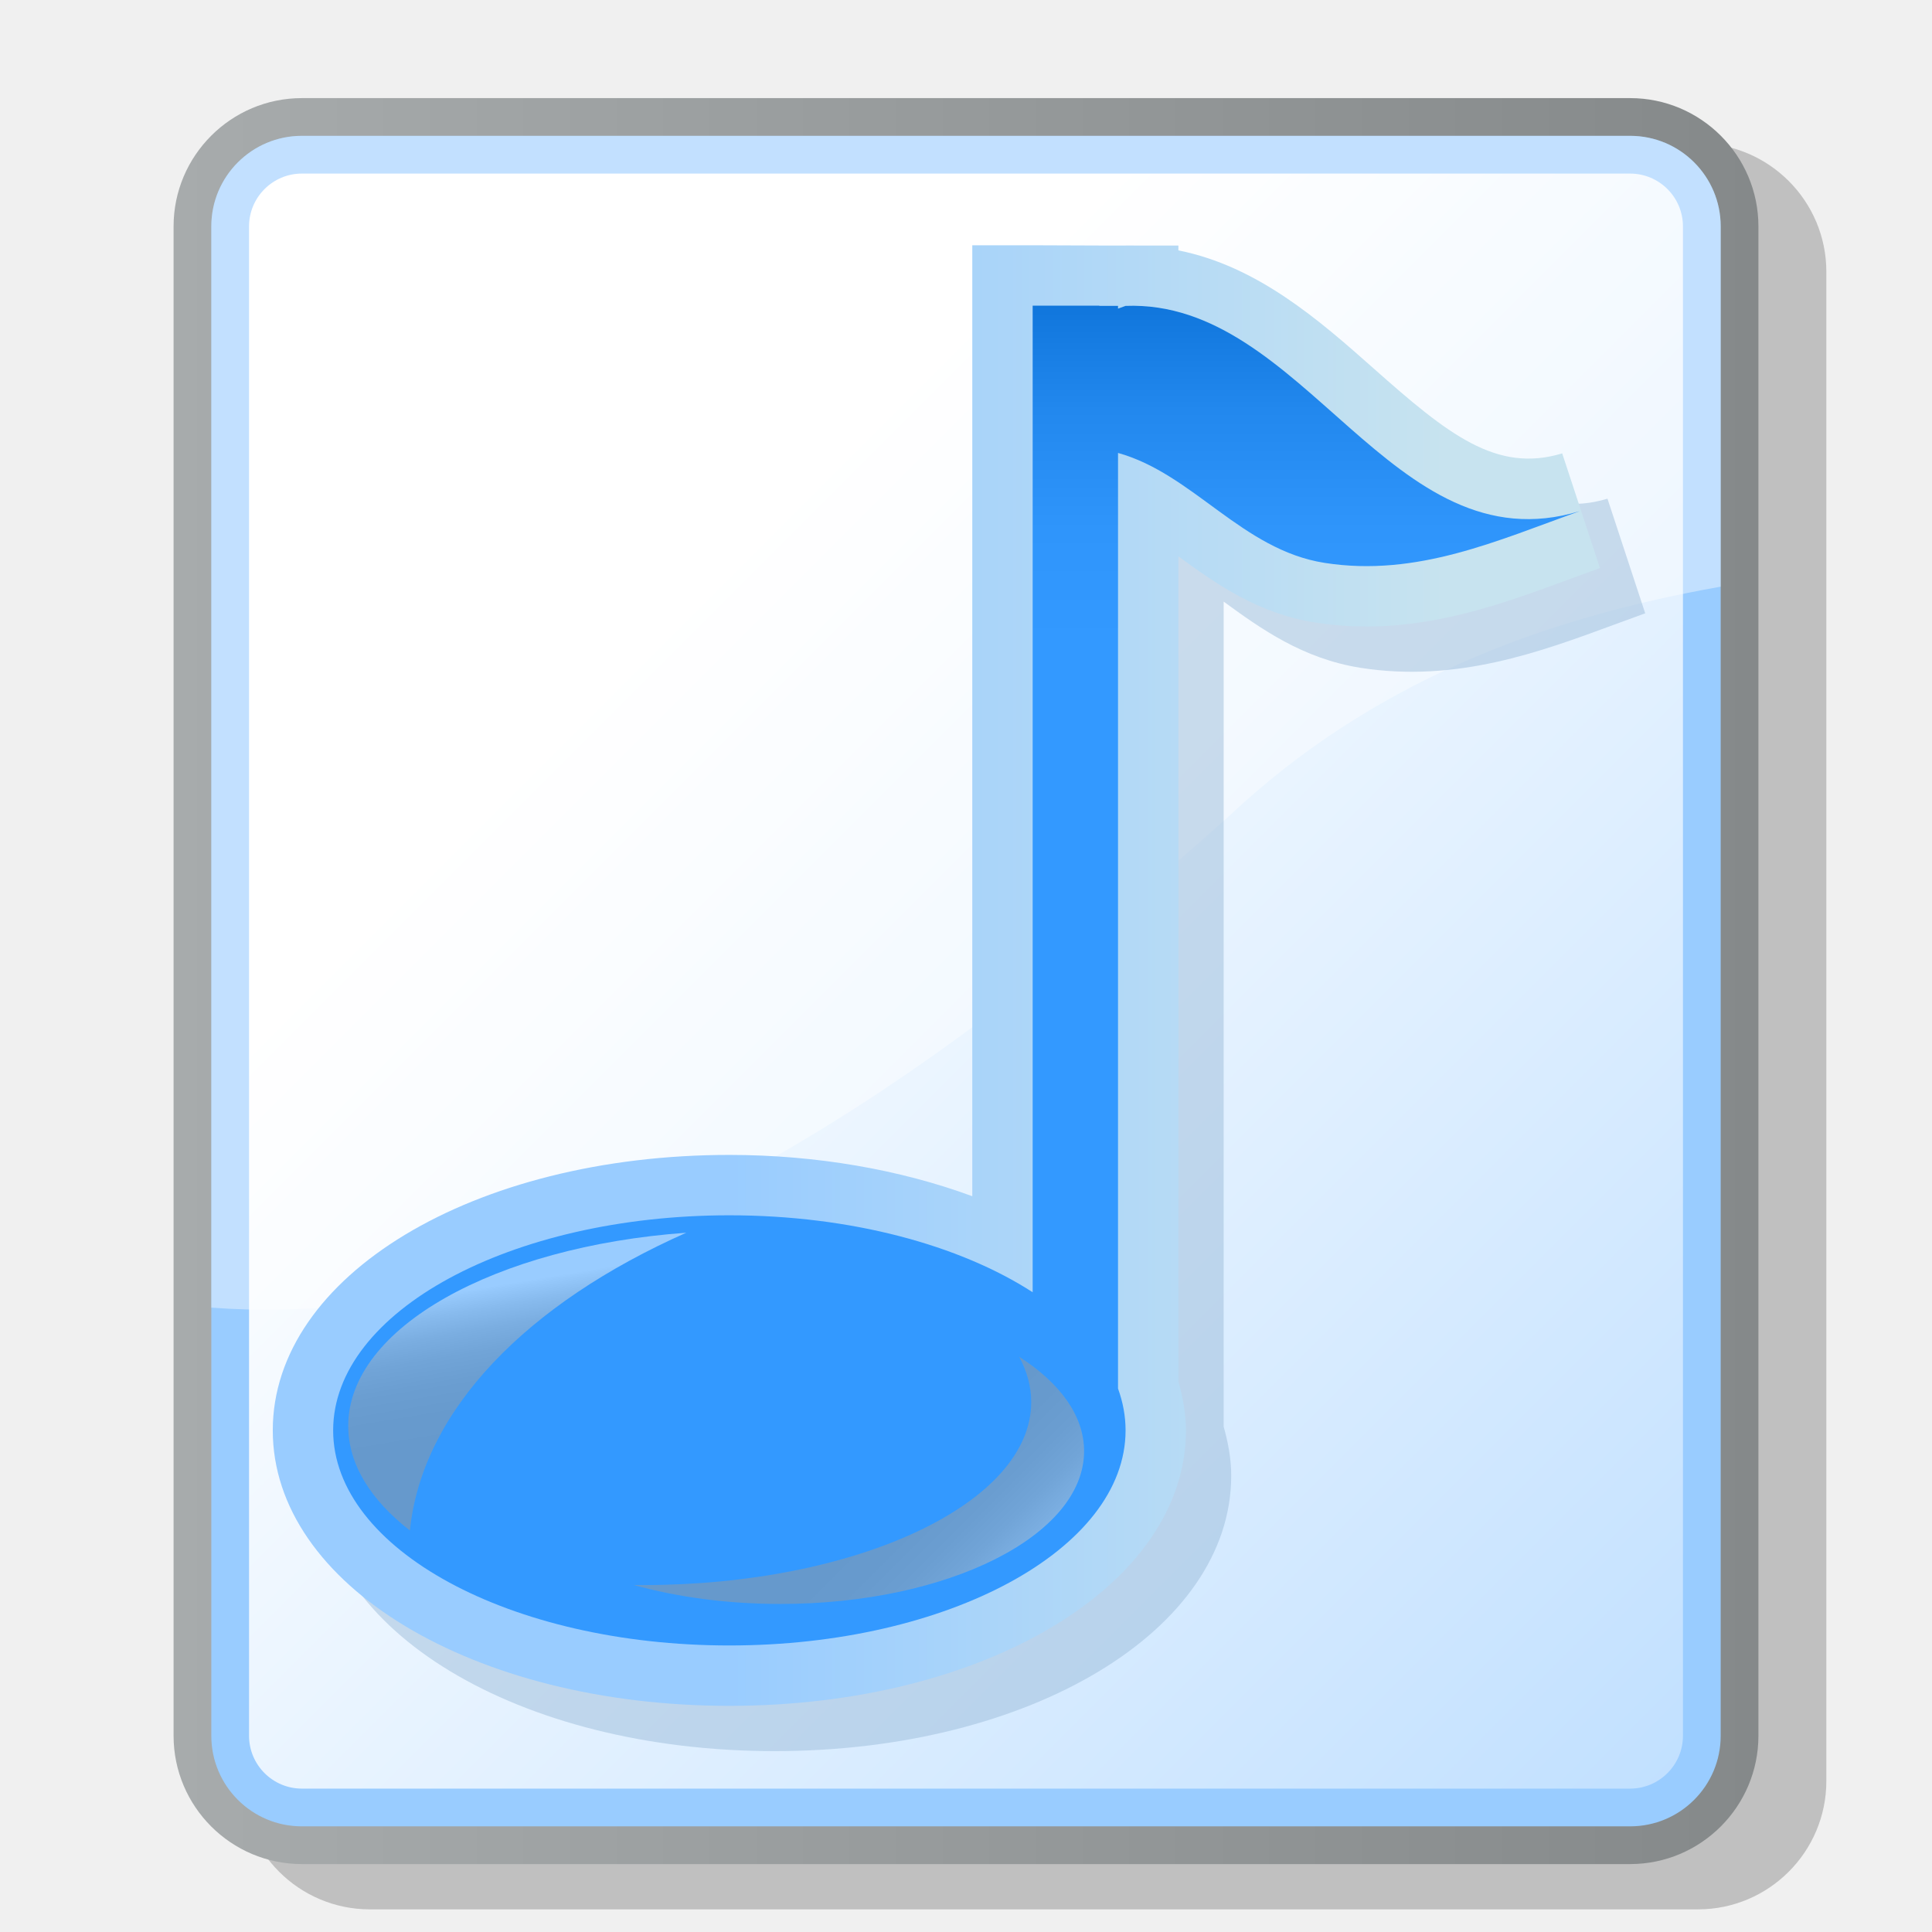
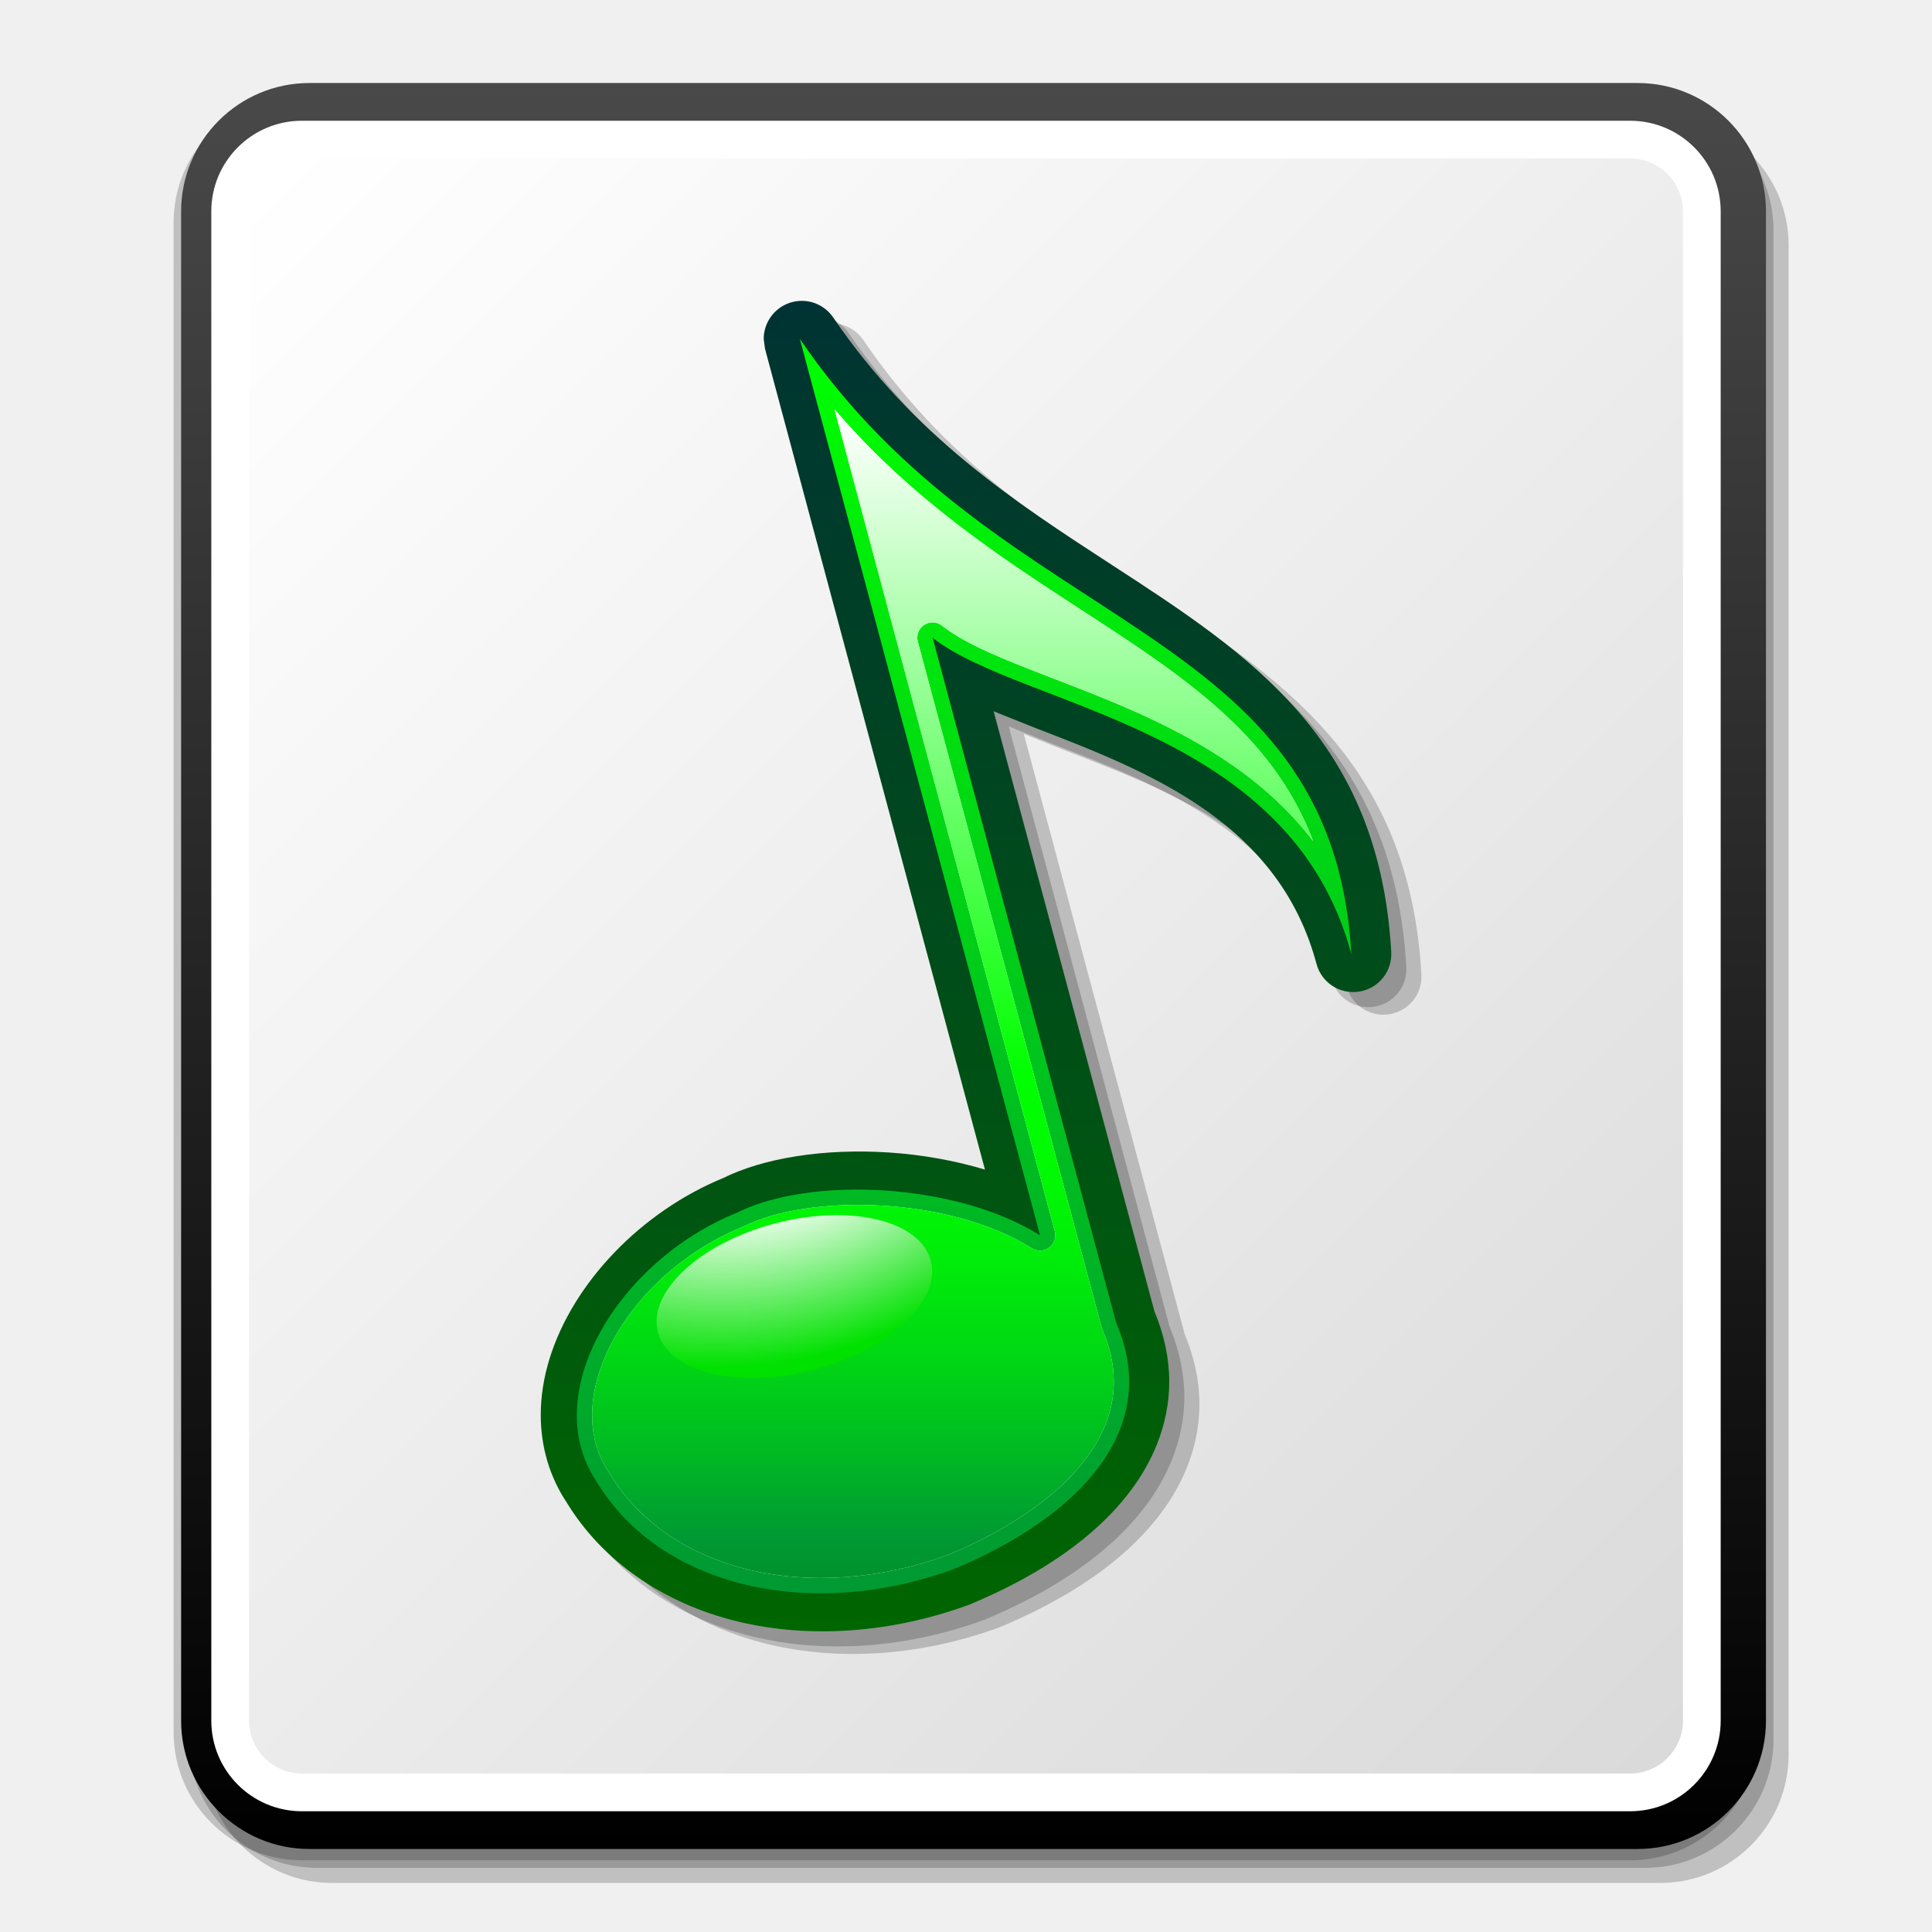
- <svg xmlns="http://www.w3.org/2000/svg" xmlns:ns1="&amp;ns_ai;" ns1:viewOrigin="178 524" ns1:rulerOrigin="-178 -268" ns1:pageBounds="178 524 434 268" width="48pt" height="48pt" viewBox="0 0 256 256" style="overflow:visible;enable-background:new 0 0 256 256" xml:space="preserve" id="svg153">
-   <defs id="defs251" />
-   <g id="Layer_3" ns1:layer="yes" ns1:dimmedPercent="50" ns1:rgbTrio="#4F00FFFF4F00" style="stroke:#000000;">
-     <path ns1:knockout="Off" style="opacity:0.2;stroke:none;" d="M49,19c-9.374,0-17,7.626-17,17v200c0,9.374,7.626,17,17,17h176c9.374,0,17-7.626,17-17    V36c0-9.374-7.626-17-17-17H49z" id="path156" />
-     <linearGradient id="XMLID_1_" gradientUnits="userSpaceOnUse" x1="23" y1="130" x2="233" y2="130">
-       <stop offset="0" style="stop-color:#A7ABAC" id="stop158" />
-       <stop offset="1" style="stop-color:#85898A" id="stop159" />
+ <svg xmlns="http://www.w3.org/2000/svg" width="48pt" height="48pt" viewBox="0 0 256 256" overflow="visible" enable-background="new 0 0 256 256" xml:space="preserve" id="svg3232">
+   <defs id="defs3296" />
+   <g id="Layer_1">
+     <path opacity="0.2" d="M44,15.5c-9.374,0-17,7.626-17,17v200c0,9.374,7.626,17,17,17h176c9.375,0,17-7.626,17-17v-200     c0-9.374-7.625-17-17-17H44z" id="path3235" />
+     <path opacity="0.2" d="M42,13.5c-9.374,0-17,7.626-17,17v200c0,9.374,7.626,17,17,17h176c9.375,0,17-7.626,17-17v-200     c0-9.374-7.625-17-17-17H42z" id="path3236" />
+     <path opacity="0.2" d="M40,12.5c-9.374,0-17,7.626-17,17v200c0,9.374,7.626,17,17,17h176c9.375,0,17-7.626,17-17v-200     c0-9.374-7.625-17-17-17H40z" id="path3237" />
+     <linearGradient id="XMLID_7_" gradientUnits="userSpaceOnUse" x1="129" y1="11" x2="129" y2="245">
+       <stop offset="0" style="stop-color:#494949" id="stop3239" />
+       <stop offset="1" style="stop-color:#000000" id="stop3240" />
    </linearGradient>
-     <path ns1:knockout="Off" style="fill:url(#XMLID_1_);stroke:none;" d="M40,13c-9.374,0-17,7.626-17,17v200c0,9.374,7.626,17,17,17h176c9.374,0,17-7.626,17-17    V30c0-9.374-7.626-17-17-17H40z" id="path163" />
-     <path ns1:knockout="Off" style="fill:#99CCFF;stroke:none;" d="M28,230c0,6.627,5.373,12,12,12h176c6.627,0,12-5.373,12-12V30c0-6.627-5.373-12-12-12H40    c-6.627,0-12,5.373-12,12V230z" id="path164" />
-     <linearGradient id="XMLID_2_" gradientUnits="userSpaceOnUse" x1="84.503" y1="86.503" x2="321.502" y2="323.502">
-       <stop offset="0" style="stop-color:#FFFFFF" id="stop166" />
-       <stop offset="1" style="stop-color:#99CCFF" id="stop167" />
+     <path fill="url(#XMLID_7_)" d="M41,11c-9.374,0-17,7.626-17,17v200c0,9.374,7.626,17,17,17h176c9.375,0,17-7.626,17-17V28     c0-9.374-7.625-17-17-17H41z" id="path3244" />
+     <path fill="#FFFFFF" d="M28,228c0,6.627,5.373,12,12,12h176c6.627,0,12-5.373,12-12V28c0-6.627-5.373-12-12-12H40     c-6.627,0-12,5.373-12,12V228z" id="path3245" />
+     <linearGradient id="XMLID_8_" gradientUnits="userSpaceOnUse" x1="29.053" y1="29.053" x2="226.947" y2="226.947">
+       <stop offset="0" style="stop-color:#FFFFFF" id="stop3247" />
+       <stop offset="1" style="stop-color:#DADADA" id="stop3248" />
    </linearGradient>
-     <path ns1:knockout="Off" style="fill:url(#XMLID_2_);stroke:none;" d="M40,23c-3.859,0-7,3.14-7,7v200c0,3.859,3.141,7,7,7h176c3.859,0,7-3.141,7-7V30    c0-3.86-3.141-7-7-7H40z" id="path171" />
-     <path ns1:knockout="Off" style="opacity:0.4;fill:#FFFFFF;stroke:none;" d="M163,108c18.593-17.431,40.938-26.006,65-30.265V30c0-6.627-5.373-12-12-12H40    c-6.627,0-12,5.373-12,12v143.268C77.582,177.009,124.478,142.51,163,108z" id="path172" />
-     <g id="g173">
-       <path ns1:knockout="Off" style="opacity:0.5;fill:#9CBCDA;stroke:none;" d="M134.833,38.5c0,0,0,105.271,0,126.006c-9.518-3.511-20.65-5.473-32.19-5.473     c-33.924,0-60.499,16.032-60.499,36.5s26.575,36.5,60.499,36.5c33.927,0,60.501-16.032,60.501-36.5c0-2.179-0.395-4.348-1-6.491     c0-1.664,0-87.829,0-109.324c4.926,3.604,10.518,7.573,18.123,8.77c12.736,2.002,23.832-2.1,33.621-5.718l4.113-1.502     l-5.002-15.192c-8.721,2.642-15.16-2.541-24.941-11.216c-7.299-6.473-15.424-13.59-25.914-15.681c0-0.096,0-0.646,0-0.646     s-3.551,0-5.85,0c-0.385-0.003-0.766-0.012-1.154,0c-0.217,0-3.475,0-3.475,0l-8.832-0.033H134.833z" id="path174" />
-       <linearGradient id="XMLID_3_" gradientUnits="userSpaceOnUse" x1="95.671" y1="129.267" x2="191.672" y2="129.267">
-         <stop offset="0" style="stop-color:#99CCFF" id="stop176" />
-         <stop offset="1" style="stop-color:#C7E3EF" id="stop177" />
-       </linearGradient>
-       <path ns1:knockout="Off" style="fill:url(#XMLID_3_);stroke:none;" d="M128.833,32.5c0,0,0,105.271,0,126.006c-9.518-3.511-20.651-5.473-32.19-5.473     c-33.924,0-60.499,16.032-60.499,36.5s26.575,36.5,60.499,36.5c33.927,0,60.501-16.032,60.501-36.5c0-2.179-0.395-4.348-1-6.491     c0-1.664,0-87.829,0-109.324c4.926,3.604,10.518,7.573,18.123,8.77c12.736,2.002,23.832-2.1,33.621-5.718l4.113-1.502     l-5.002-15.192c-8.721,2.642-15.16-2.541-24.941-11.216c-7.299-6.473-15.424-13.59-25.914-15.681c0-0.096,0-0.646,0-0.646     s-3.551,0-5.85,0c-0.385-0.003-0.766-0.012-1.154,0c-0.217,0-3.475,0-3.475,0l-8.832-0.033H128.833z" id="path181" />
-       <linearGradient id="XMLID_4_" gradientUnits="userSpaceOnUse" x1="126.73" y1="30.505" x2="126.73" y2="85.008">
-         <stop offset="0" style="stop-color:#0066CC" id="stop183" />
-         <stop offset="0.141" style="stop-color:#0D73D9" id="stop184" />
-         <stop offset="0.438" style="stop-color:#2288EE" id="stop185" />
-         <stop offset="0.727" style="stop-color:#2F95FB" id="stop186" />
-         <stop offset="1" style="stop-color:#3399FF" id="stop187" />
-       </linearGradient>
-       <path style="fill:url(#XMLID_4_);stroke:none;" d="M149.14,40.533l-0.996,0.362v-0.362h-2.479V40.5h-8.832v130.729c-9.629-6.227-24.043-10.196-40.19-10.196     c-28.994,0-52.499,12.76-52.499,28.5s23.505,28.5,52.499,28.5c28.995,0,52.501-12.76,52.501-28.5c0-1.896-0.35-3.748-1-5.541     V60.016c9.957,2.772,16.426,12.849,27.365,14.568c12.275,1.93,23.072-3.029,33.809-6.853     C184.312,75.306,172.919,39.619,149.14,40.533z" id="path197" />
-       <linearGradient id="XMLID_5_" gradientUnits="userSpaceOnUse" x1="-126.631" y1="385.333" x2="-122.596" y2="361.12" gradientTransform="matrix(1 0 0 -1 194.1221 555.4082)">
-         <stop offset="0" style="stop-color:#FFFFFF" id="stop199" />
-         <stop offset="0.015" style="stop-color:#F9F9F9" id="stop200" />
-         <stop offset="0.111" style="stop-color:#DCDCDC" id="stop201" />
-         <stop offset="0.217" style="stop-color:#C3C3C3" id="stop202" />
-         <stop offset="0.336" style="stop-color:#B0B0B0" id="stop203" />
-         <stop offset="0.475" style="stop-color:#A3A3A3" id="stop204" />
-         <stop offset="0.653" style="stop-color:#9B9B9B" id="stop205" />
-         <stop offset="1" style="stop-color:#999999" id="stop206" />
-       </linearGradient>
-       <path style="opacity:0.5;fill:url(#XMLID_5_);stroke:none;adobe-blending-mode:screen;" d="M90.936,163.342c-25.34,1.838-44.792,12.598-44.792,25.597c0,5.099,3.003,9.849,8.168,13.854     C55.951,186.801,69.908,172.664,90.936,163.342z" id="path222" />
-       <linearGradient id="XMLID_6_" gradientUnits="userSpaceOnUse" x1="-62.261" y1="338.589" x2="-82.013" y2="358.34" gradientTransform="matrix(1 0 0 -1 194.1221 555.4082)">
-         <stop offset="0" style="stop-color:#FFFFFF" id="stop224" />
-         <stop offset="0.015" style="stop-color:#F9F9F9" id="stop225" />
-         <stop offset="0.111" style="stop-color:#DCDCDC" id="stop226" />
-         <stop offset="0.217" style="stop-color:#C3C3C3" id="stop227" />
-         <stop offset="0.336" style="stop-color:#B0B0B0" id="stop228" />
-         <stop offset="0.475" style="stop-color:#A3A3A3" id="stop229" />
-         <stop offset="0.653" style="stop-color:#9B9B9B" id="stop230" />
-         <stop offset="1" style="stop-color:#999999" id="stop231" />
-       </linearGradient>
-       <path style="opacity:0.5;fill:url(#XMLID_6_);stroke:none;adobe-blending-mode:screen;" d="M135.054,179.787c1.035,1.918,1.59,3.927,1.59,5.996c0,13.393-23.059,24.25-51.501,24.25     c-0.395,0-0.785-0.01-1.176-0.015c5.76,1.602,12.381,2.515,19.426,2.515c22.229,0,40.251-9.066,40.251-20.25     C143.642,187.566,140.429,183.229,135.054,179.787z" id="path247" />
-     </g>
-   </g>
-   <g id="Layer_2" ns1:layer="yes" ns1:editable="no" ns1:dimmedPercent="50" ns1:rgbTrio="#FFFF4F004F00" style="stroke:#000000;">
-     <path ns1:knockout="Off" style="fill:none;stroke:none;" d="M256,256H0V0h256V256z" id="path249" />
+     <path fill="url(#XMLID_8_)" d="M40,21c-3.86,0-7,3.14-7,7v200c0,3.859,3.14,7,7,7h176c3.859,0,7-3.141,7-7V28c0-3.86-3.141-7-7-7     H40z" id="path3252" />
+     <path opacity="0.2" d="M108.139,43.324c-1.789,0.819-2.944,2.618-2.944,4.584l0.172,1.303c0,0,28.258,105.463,29.143,108.764     c-4.013-1.196-8.281-1.975-12.749-2.266c-8.533-0.554-16.573,0.702-22.057,3.445c0.044-0.021,0.102-0.052,0.147-0.071     c-10.88,4.466-19.922,13.87-23.036,23.96c-0.772,2.502-1.164,5.011-1.164,7.455c0,4.198,1.18,8.19,3.413,11.546     c4.728,7.788,12.795,13.416,22.696,15.813c9.539,2.31,20.407,1.526,30.602-2.206c0.067-0.026,0.146-0.056,0.146-0.056     c12.799-5.331,21.341-12.634,24.766-21.142c1.099-2.733,1.656-5.554,1.656-8.382c0-3.06-0.663-6.192-1.962-9.312     c-0.02-0.073-20.335-75.887-21.306-79.511c2.24,0.896,5.721,2.287,5.721,2.287c7.285,2.806,15.542,5.987,22.465,10.881     c7.6,5.373,12.373,12.013,14.593,20.3c0.672,2.506,3.109,4.085,5.671,3.674s4.383-2.675,4.235-5.266     c-1.615-28.262-18.805-39.433-37.003-51.26c-12.903-8.389-26.238-17.057-36.934-32.791     C113.021,43.032,110.384,42.296,108.139,43.324z" id="path3253" />
+     <path opacity="0.2" d="M106.139,42.324c-1.789,0.819-2.944,2.618-2.944,4.584l0.172,1.303c0,0,28.258,105.463,29.143,108.764     c-4.013-1.196-8.281-1.975-12.749-2.266c-8.533-0.554-16.573,0.702-22.057,3.445c0.044-0.021,0.102-0.052,0.147-0.071     c-10.88,4.466-19.922,13.87-23.036,23.96c-0.772,2.502-1.164,5.011-1.164,7.455c0,4.198,1.18,8.19,3.413,11.546     c4.728,7.788,12.795,13.416,22.696,15.813c9.539,2.31,20.407,1.526,30.602-2.206c0.067-0.026,0.146-0.056,0.146-0.056     c12.799-5.331,21.341-12.634,24.766-21.142c1.099-2.733,1.656-5.554,1.656-8.382c0-3.06-0.663-6.192-1.962-9.312     c-0.02-0.073-20.335-75.887-21.306-79.511c2.24,0.896,5.721,2.287,5.721,2.287c7.285,2.806,15.542,5.987,22.465,10.881     c7.6,5.373,12.373,12.013,14.593,20.3c0.672,2.506,3.109,4.085,5.671,3.674s4.383-2.675,4.235-5.266     c-1.615-28.262-18.805-39.433-37.003-51.259c-12.903-8.389-26.238-17.057-36.934-32.791     C111.021,42.032,108.384,41.296,106.139,42.324z" id="path3254" />
+     <linearGradient id="XMLID_9_" gradientUnits="userSpaceOnUse" x1="128.002" y1="39.863" x2="128.002" y2="216.159">
+       <stop offset="0" style="stop-color:#003333" id="stop3256" />
+       <stop offset="1" style="stop-color:#006600" id="stop3257" />
+     </linearGradient>
+     <path fill="url(#XMLID_9_)" d="M104.139,40.324c-1.789,0.819-2.944,2.618-2.944,4.584l0.172,1.303     c0,0,28.258,105.463,29.143,108.764c-4.013-1.196-8.281-1.975-12.749-2.266c-8.533-0.554-16.573,0.702-22.057,3.445     c0.044-0.021,0.102-0.052,0.147-0.071c-10.88,4.466-19.922,13.87-23.036,23.96c-0.772,2.502-1.164,5.011-1.164,7.455     c0,4.198,1.18,8.19,3.413,11.546c4.728,7.788,12.795,13.416,22.696,15.813c9.539,2.31,20.407,1.526,30.603-2.206     c0.067-0.026,0.145-0.056,0.145-0.056c12.799-5.331,21.341-12.634,24.766-21.142c1.099-2.733,1.656-5.554,1.656-8.382     c0-3.06-0.663-6.192-1.962-9.312c-0.02-0.073-20.335-75.887-21.306-79.511c2.24,0.896,5.721,2.287,5.721,2.287     c7.285,2.806,15.542,5.987,22.465,10.881c7.6,5.373,12.373,12.013,14.593,20.3c0.672,2.505,3.109,4.084,5.671,3.673     s4.383-2.675,4.235-5.266c-1.615-28.262-18.805-39.433-37.003-51.259c-12.903-8.389-26.238-17.057-36.934-32.791     C109.021,40.032,106.384,39.296,104.139,40.324z" id="path3261" />
+     <linearGradient id="XMLID_10_" gradientUnits="userSpaceOnUse" x1="127.744" y1="211.125" x2="127.744" y2="44.909">
+       <stop offset="0" style="stop-color:#009933" id="stop3263" />
+       <stop offset="1" style="stop-color:#00FF00" id="stop3264" />
+     </linearGradient>
+     <path fill="url(#XMLID_10_)" d="M123.575,84.502c11.822,9.323,47.372,11.643,55.481,41.911     c-2.525-44.232-46.158-41.911-73.072-81.504l31.825,118.777c-11.178-7.004-30.468-7.838-40.105-3.02     c-15.722,6.338-26.46,23.965-18.682,35.607c8.389,13.984,28.279,18.621,47.352,11.643c16.753-6.98,27.621-18.625,21.538-32.586     L123.575,84.502z" id="path3268" />
+     <path fill="#FFFFFF" d="M139.771,163.16c0.046,0.174,0.067,0.35,0.067,0.525c0,0.633-0.297,1.242-0.822,1.631     c-0.671,0.496-1.576,0.529-2.282,0.088c-10.991-6.887-29.518-7.227-38.122-2.924c-0.048,0.023-0.098,0.047-0.148,0.066     c-9.091,3.666-16.605,11.352-19.145,19.582c-1.053,3.412-1.667,8.441,1.391,13.018c0.019,0.027,0.036,0.057,0.053,0.084     c3.755,6.26,10.292,10.789,18.408,12.754c8.182,1.98,17.581,1.283,26.468-1.961c10.769-4.494,18.163-10.605,20.82-17.211     c0.753-1.869,1.129-3.785,1.129-5.734c0-2.273-0.512-4.592-1.535-6.938c-0.039-0.092-0.072-0.188-0.099-0.285l-24.338-90.828     c-0.046-0.175-0.069-0.351-0.069-0.525c0-0.671,0.333-1.313,0.913-1.694c0.73-0.481,1.686-0.44,2.372,0.101     c3.251,2.564,8.623,4.633,14.84,7.028c7.671,2.956,16.366,6.306,24.005,11.706c4.133,2.922,7.557,6.179,10.317,9.806     c-1.766-4.63-4.297-8.79-7.664-12.643c-6.072-6.95-14.34-12.323-23.093-18.012c-10.614-6.898-22.392-14.569-32.65-26.547     C115.031,70.833,139.771,163.16,139.771,163.16z" id="path3269" />
+     <linearGradient id="XMLID_11_" gradientUnits="userSpaceOnUse" x1="126.226" y1="55.006" x2="126.226" y2="283.183">
+       <stop offset="0" style="stop-color:#FFFFFF" id="stop3271" />
+       <stop offset="0.382" style="stop-color:#00FF00" id="stop3272" />
+       <stop offset="0.433" style="stop-color:#00FB02" id="stop3273" />
+       <stop offset="0.487" style="stop-color:#00EE09" id="stop3274" />
+       <stop offset="0.543" style="stop-color:#00D913" id="stop3275" />
+       <stop offset="0.6" style="stop-color:#00BB22" id="stop3276" />
+       <stop offset="0.652" style="stop-color:#009933" id="stop3277" />
+       <stop offset="0.826" style="stop-color:#006600" id="stop3278" />
+     </linearGradient>
+     <path fill="url(#XMLID_11_)" d="M139.771,163.16c0.046,0.174,0.067,0.35,0.067,0.525c0,0.633-0.297,1.242-0.822,1.631     c-0.671,0.496-1.576,0.529-2.282,0.088c-10.991-6.887-29.518-7.227-38.122-2.924c-0.048,0.023-0.098,0.047-0.148,0.066     c-9.091,3.666-16.605,11.352-19.145,19.582c-1.053,3.412-1.667,8.441,1.391,13.018c0.019,0.027,0.036,0.057,0.053,0.084     c3.755,6.26,10.292,10.789,18.408,12.754c8.182,1.98,17.581,1.283,26.468-1.961c10.769-4.494,18.163-10.605,20.82-17.211     c0.753-1.869,1.129-3.785,1.129-5.734c0-2.273-0.512-4.592-1.535-6.938c-0.039-0.092-0.072-0.188-0.099-0.285l-24.338-90.828     c-0.046-0.175-0.069-0.351-0.069-0.525c0-0.671,0.333-1.313,0.913-1.694c0.73-0.481,1.686-0.44,2.372,0.101     c3.251,2.564,8.623,4.633,14.84,7.028c7.671,2.956,16.366,6.306,24.005,11.706c4.133,2.922,7.557,6.179,10.317,9.806     c-1.766-4.63-4.297-8.79-7.664-12.643c-6.072-6.95-14.34-12.323-23.093-18.012c-10.614-6.898-22.392-14.569-32.65-26.547     C115.031,70.833,139.771,163.16,139.771,163.16z" id="path3286" />
+     <radialGradient id="XMLID_12_" cx="100.596" cy="124.49" r="86.195" fx="100.596" fy="124.49" gradientTransform="matrix(0.826 -0.0247 -0.0247 0.738 18.1722 45.3572)" gradientUnits="userSpaceOnUse">
+       <stop offset="0.393" style="stop-color:#FFFFFF" id="stop3288" />
+       <stop offset="0.73" style="stop-color:#00E100" id="stop3289" />
+     </radialGradient>
+     <path fill="url(#XMLID_12_)" d="M87.186,176.529c1.399,5.353,10.628,7.574,20.611,4.963c9.983-2.61,16.941-9.066,15.541-14.42     c-1.4-5.353-10.629-7.574-20.611-4.964C92.743,164.72,85.785,171.176,87.186,176.529z" id="path3293" />
+     <rect id="_x3C_Slice_x3E_" fill="none" width="256" height="256" />
  </g>
</svg>
